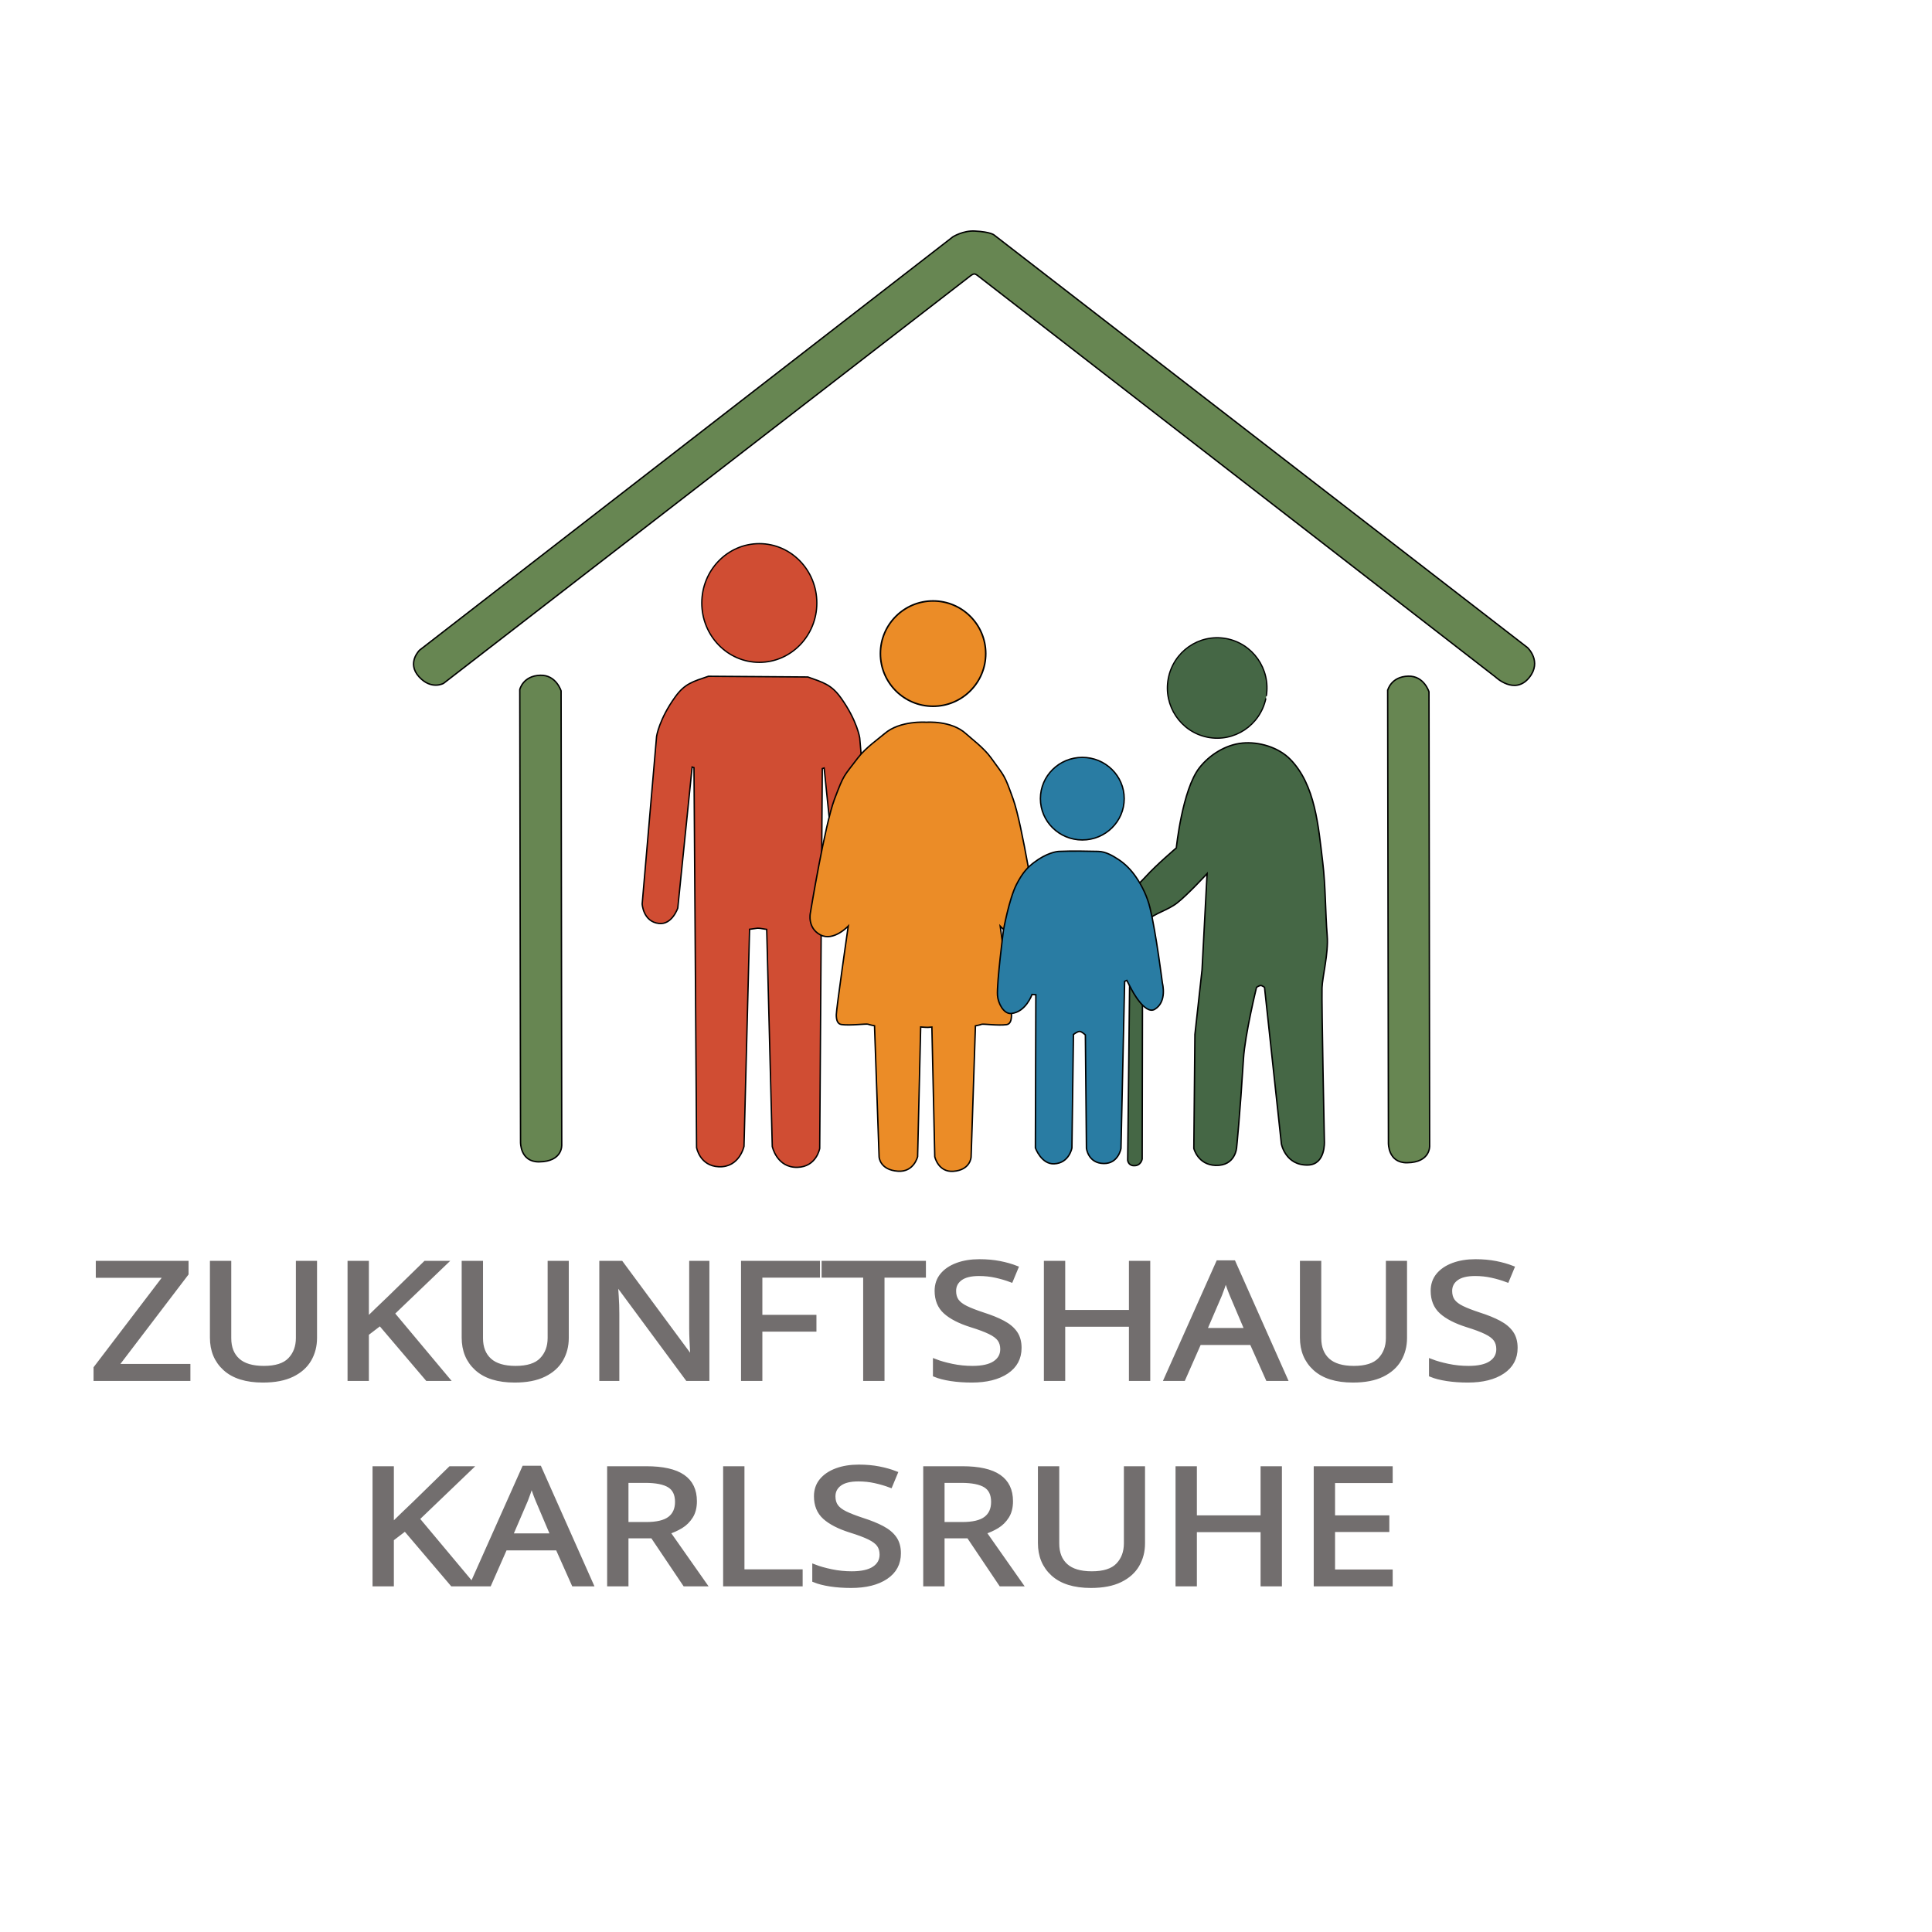
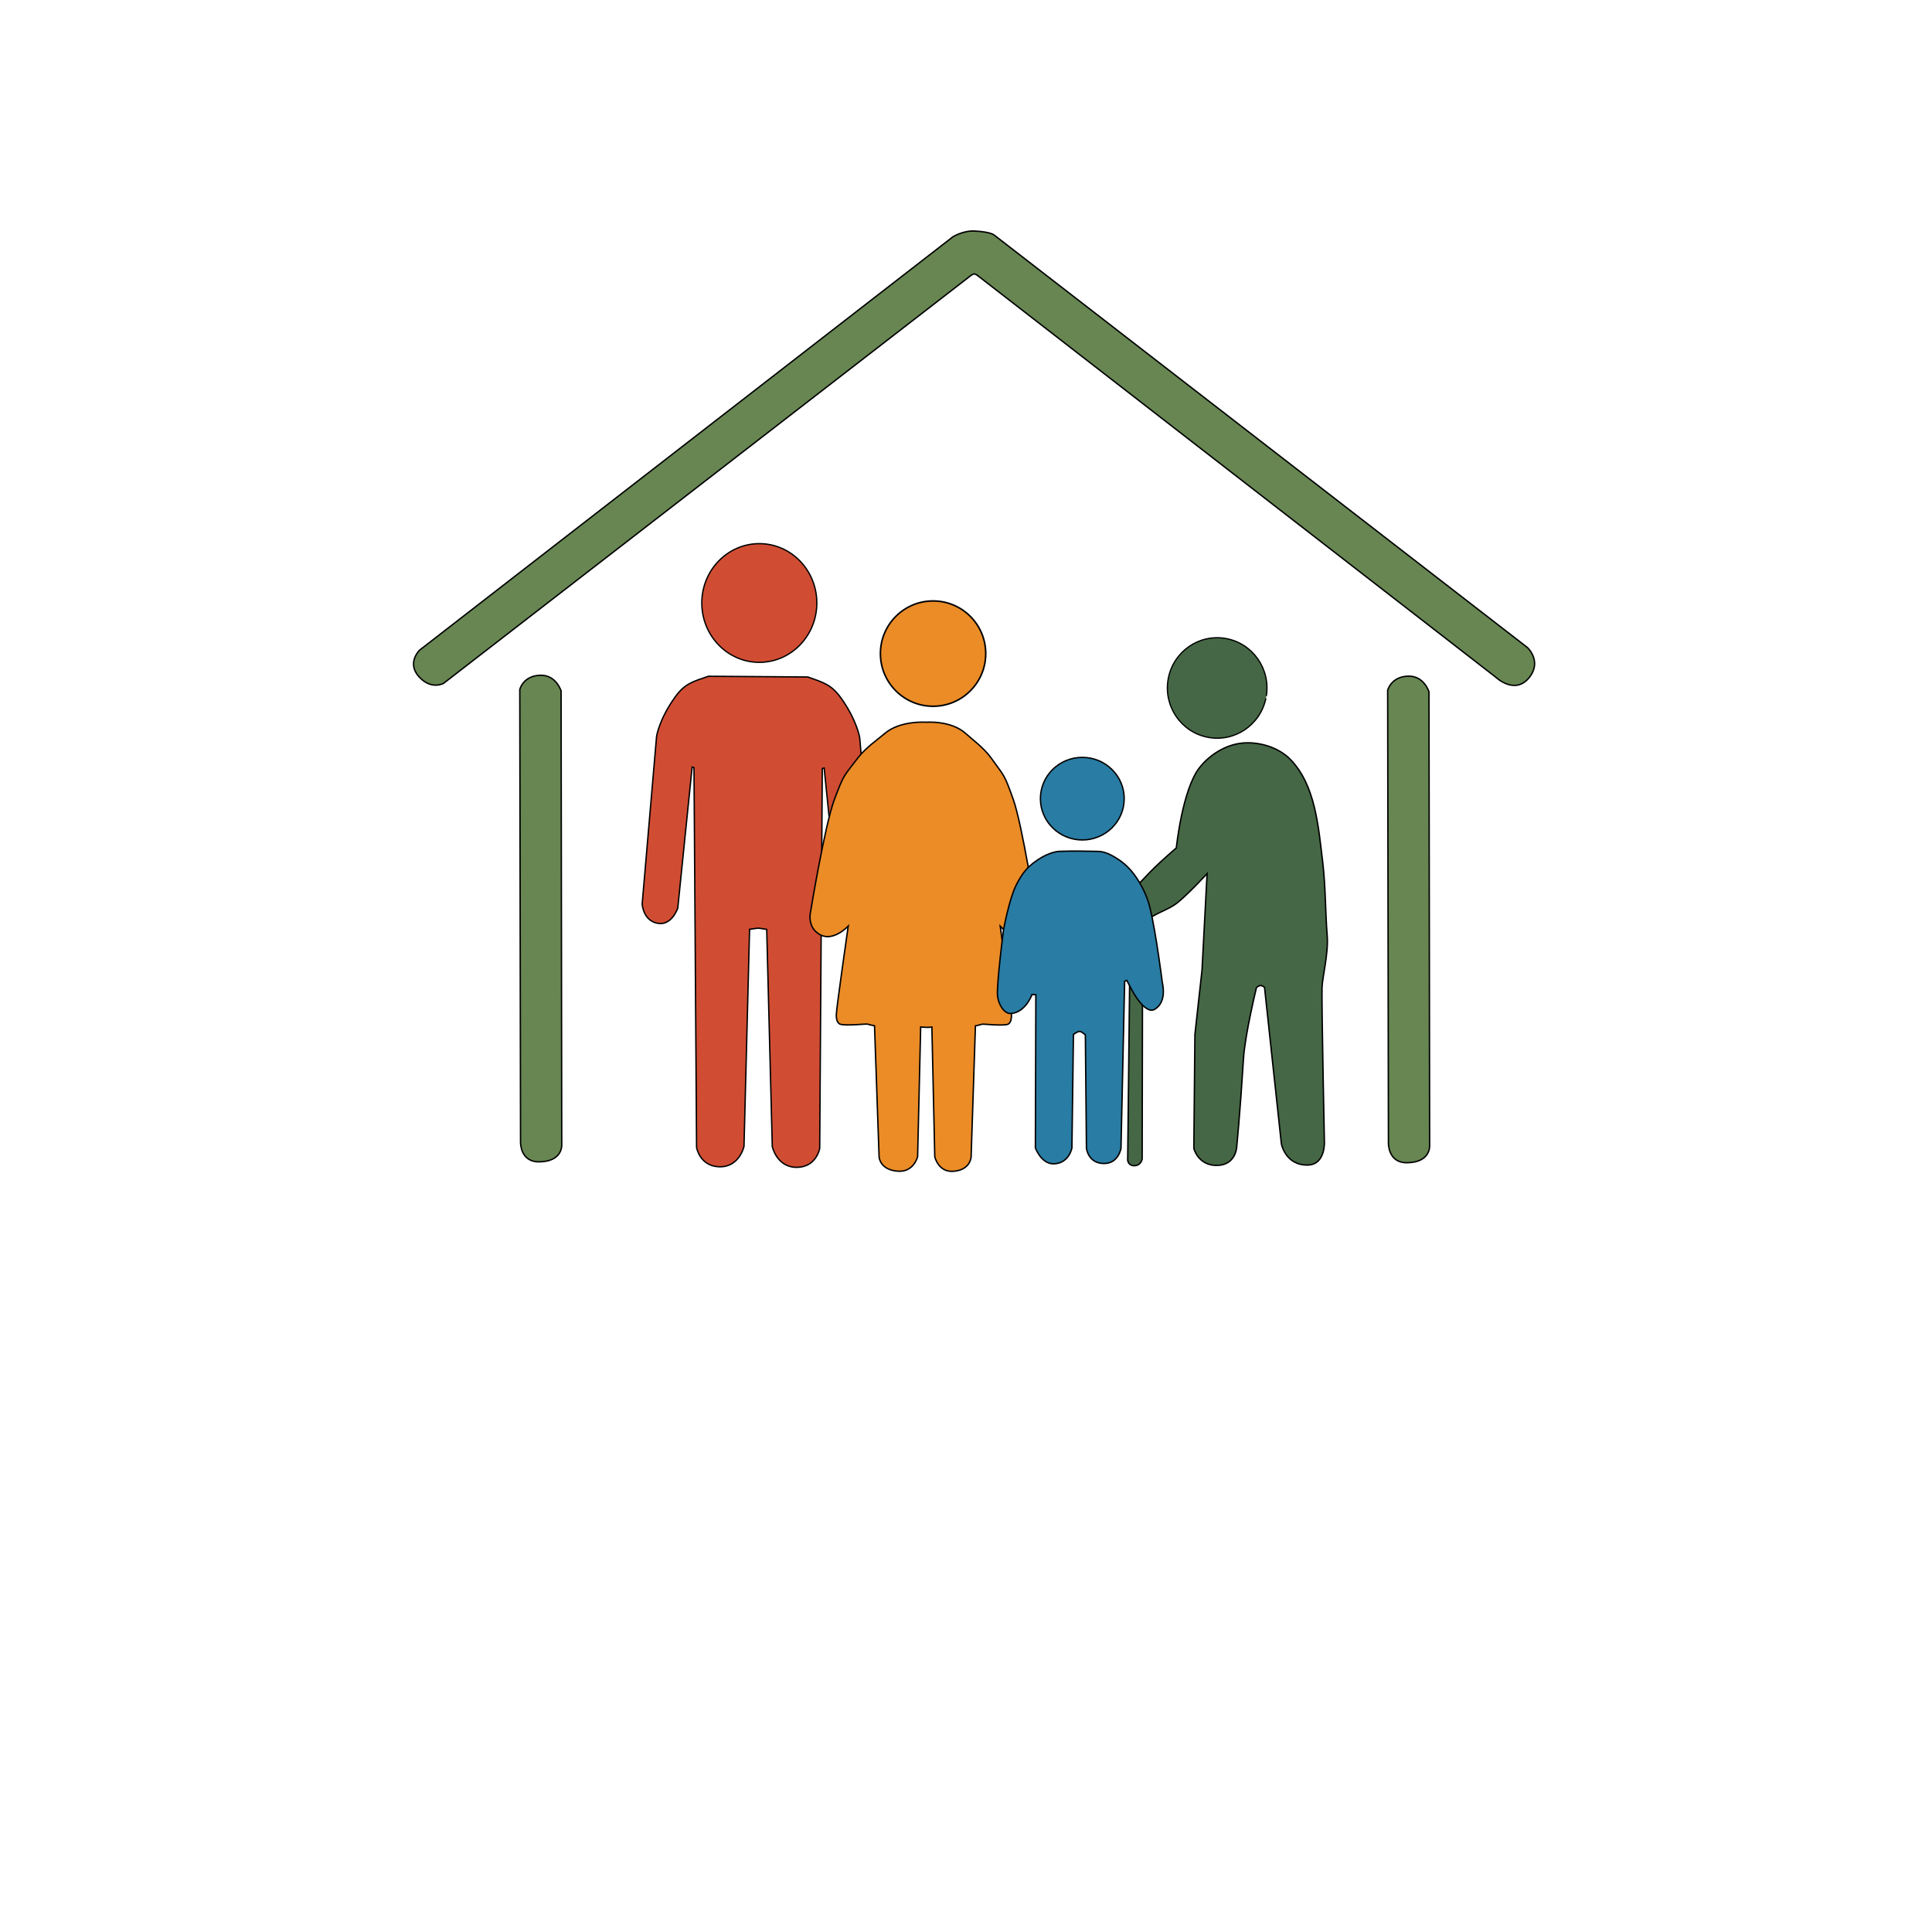
- <svg xmlns="http://www.w3.org/2000/svg" version="1.1" id="svg1" width="1365.333" height="1365.333" viewBox="0 0 1365.333 1365.333" xml:space="preserve">
+ <svg xmlns="http://www.w3.org/2000/svg" version="1.1" id="svg1" width="1365.333" height="1365.333" viewBox="0 0 1365.333 1365.333">
  <defs id="defs1" />
  <g id="g1">
    <g id="g43" transform="translate(193.838,-57.03291)" style="fill:#456745;fill-opacity:1">
      <path style="fill:#456745;fill-opacity:1;stroke:#000000" d="m 684.054,582.164 c -11.726,1.156 -23.071,8.257 -30.246,17.415 -12.126,15.477 -16.345,56.674 -16.345,56.674 0,0 -14.051,11.947 -21.453,20.116 -4.882,5.388 -13.473,12.324 -14.799,20.703 -0.641,4.051 3.714,11.73 3.714,11.73 l -1.833,168.188 c 0,0 0.329,3.578 4.125,3.819 5.333,0.338 6.11,-4.736 6.11,-4.736 l 0.306,-164.674 c 0,0 1.608,-2.651 2.75,-3.666 6.238,-5.55 14.866,-7.316 21.651,-12.595 7.488,-5.826 21.169,-20.717 21.169,-20.717 l -3.578,68.104 -5.024,45.56 -0.764,80.504 c 0,0 2.824,11.621 15.358,12.023 14.162,0.455 14.889,-12.634 14.889,-12.634 0,0 2.351,-22.842 4.837,-62.729 1.078,-17.294 9.217,-50.465 9.217,-50.465 0,0 1.882,-1.353 3.071,-1.296 1.019,0.048 2.581,1.296 2.581,1.296 l 11.915,110.597 c 0,0 2.845,15.402 18.789,14.97 12.48,-0.338 11.61,-16.498 11.61,-16.498 0,0 -2.025,-97.09 -1.68,-108.764 0.226,-7.645 4.679,-24.524 3.666,-36.815 -1.349,-16.375 -1.087,-34.785 -3.208,-52.244 -3.054,-25.131 -5.187,-54.335 -22.914,-72.408 -8.355,-8.518 -22.187,-12.613 -33.913,-11.457 z" id="path40" />
      <path style="fill:#456745;fill-opacity:1;stroke:#000000;stroke-width:0.887" id="path39" d="m 700.767,550.544 a 35.192,35.498 0 0 1 -41.305,27.481 35.192,35.498 0 0 1 -27.719,-41.343 35.192,35.498 0 0 1 40.664,-28.436 35.192,35.498 0 0 1 28.659,40.686" />
    </g>
    <g id="g46" transform="translate(397.1732,-23.21936)" style="fill:#d04d33;fill-opacity:1">
      <path style="fill:#d04d33;stroke:#000000;stroke-width:0.969;fill-opacity:1" d="m 139.781,679.262 4.871,0.756 3.936,153.415 c 0,0 3.171,15.114 17.779,14.73 13.515,-0.355 15.745,-13.373 15.745,-13.373 l 1.829,-268.432 1.303,-0.417 10.148,99.816 c 0,0 3.99,12.02 13.33,11.099 11.231,-1.107 11.834,-13.644 11.834,-13.644 L 210.389,544.709 c 0,0 -1.739,-12.151 -13.249,-28.241 -6.745,-9.43 -12.374,-10.906 -23.404,-14.83 l -70.267,-0.503 c -11.031,3.762 -16.659,5.155 -23.404,14.485 -11.51,15.921 -13.249,28.046 -13.249,28.046 l -10.169,118.356 c 0,0 0.603,12.546 11.834,13.818 9.339,1.058 13.33,-10.903 13.33,-10.903 l 10.148,-99.667 1.303,0.436 1.829,268.459 c 0,0 2.231,13.05 15.745,13.605 14.608,0.6 17.779,-14.468 17.779,-14.468 l 3.936,-153.357 5.683,-0.78 z" id="path2-3-1" />
      <ellipse style="fill:#d04d33;stroke:#000000;stroke-width:0.926;fill-opacity:1" id="path1" cx="139.433" cy="449.349" rx="40.651" ry="41.948" />
    </g>
    <g id="g45" transform="translate(325.071,-19.55314)" style="fill:#eb8c27;fill-opacity:1">
      <path style="fill:#eb8c27;stroke:#000000;fill-opacity:1" d="m 299.958,538.081 c -3.809,3.324 -13.318,9.893 -18.755,17.062 -10.272,13.543 -9.715,11.154 -16.561,29.228 -6.847,18.074 -17.067,80.581 -17.067,80.581 0,0 -2.205,10.319 7.084,15.257 9.289,4.937 19.704,-6.183 19.704,-6.183 0,0 -8.408,58.502 -8.425,62.65 -0.018,4.147 1.088,6.555 3.673,6.913 6.306,0.875 17.678,-0.712 18.795,-0.216 0.972,0.432 4.537,1.08 4.537,1.08 l 3.241,92.678 c 0,0 0.406,9.233 13.34,10.103 11.328,0.762 13.88,-10.319 13.88,-10.319 l 2.16,-91.598 3.025,0.216 2.043,0.063 2.854,-0.216 2.038,91.607 c 0,0 2.408,11.083 13.096,10.32 12.203,-0.87 12.587,-10.104 12.587,-10.104 l 3.058,-92.687 c 0,0 3.363,-0.648 4.28,-1.08 1.054,-0.496 11.783,1.091 17.733,0.216 2.439,-0.358 3.482,-2.766 3.465,-6.914 -0.017,-4.148 -7.949,-62.655 -7.949,-62.655 0,0 9.827,11.122 18.592,6.184 8.764,-4.938 6.684,-15.258 6.684,-15.258 0,0 -9.643,-62.513 -16.103,-80.588 -6.46,-18.075 -5.934,-15.686 -15.626,-29.23 -5.131,-7.17 -14.102,-13.739 -17.696,-17.064 -10.384,-9.605 -28.04,-8.173 -28.04,-8.173 0,0 -18.64,-1.475 -29.645,8.129 z" id="path36" />
      <circle style="fill:#eb8c27;stroke:#000000;stroke-width:1.112;fill-opacity:1" id="path3" cx="334.328" cy="481.453" r="37.217" />
    </g>
    <g id="g44" transform="translate(235.8598,-31.77386)" style="fill:#297ca3;fill-opacity:1">
      <path style="fill:#297ca3;stroke:#000000;fill-opacity:1" d="m 540.238,633.451 c -7.354,-0.151 -18.172,-0.419 -27.76,0 -1.621,0.071 -8.715,1.019 -17.724,7.926 -4.043,3.1 -7.753,6.605 -12.305,15.513 -5.206,10.189 -9.181,32.297 -9.181,32.297 0,0 -4.784,37.258 -4.213,46.015 0.349,5.346 4.265,13.291 9.72,12.799 10.345,-0.934 14.691,-13.447 14.691,-13.447 l 2.7,0.216 -0.324,108.233 c 0,0 4.163,11.589 13.178,11.234 10.776,-0.425 12.638,-11.234 12.638,-11.234 l 1.08,-80.149 c 0,0 2.788,-2.244 4.429,-2.16 1.567,0.08 3.997,2.484 3.997,2.484 l 0.756,80.041 c 0,0 1.121,10.699 12.314,10.802 10.347,0.095 12.098,-10.694 12.098,-10.694 l 2.592,-118.062 1.512,-0.648 3.349,6.373 c 0,0 9.374,18.244 16.419,14.042 8.902,-5.31 5.401,-18.471 5.401,-18.471 0,0 -4.494,-35.645 -8.749,-53.144 -1.907,-7.844 -5.453,-15.397 -10.046,-22.035 -3.206,-4.635 -7.229,-8.869 -11.922,-11.99 -4.388,-2.917 -9.381,-5.833 -14.65,-5.941 z" id="path38" />
      <ellipse style="fill:#297ca3;stroke:#000000;stroke-width:0.969;fill-opacity:1" id="path37" ry="29.18" rx="29.612" cy="596.185" cx="529.004" />
    </g>
    <g id="g42" transform="matrix(0.9978691,0,0,1.000029,-816.8496,-50.13558)">
      <path style="fill:#678652;stroke:#000000;fill-opacity:1" d="m 1115.751,509.566 377.62,-292.037 c 0,0 7.187,-4.548 15.505,-4.125 11.686,0.595 13.909,2.92 13.909,2.92 l 377.573,291.437 c 0,0 10.557,9.72 1.199,21.23 -10.278,12.641 -23.844,-0.446 -23.844,-0.446 L 1510.79,244.739 c 0,0 -1.307,-1.019 -2.187,-1.017 -0.88,0.002 -2.349,1.047 -2.349,1.047 l -373.546,288.283 c 0,0 -8.644,4.9 -17.346,-4.63 -8.981,-9.834 0.39,-18.857 0.39,-18.857 z" id="path41" />
      <path style="fill:#678652;stroke:#000000;fill-opacity:1" d="m 1186.708,537.406 0.535,319.877 c 0,0 -0.373,14.044 13.137,13.901 17.001,-0.18 16.04,-12.144 16.04,-12.144 l -0.458,-320.641 c 0,0 -3.457,-11.367 -14.665,-11.075 -12.378,0.322 -14.588,10.082 -14.588,10.082 z" id="path42" />
      <path style="fill:#678652;stroke:#000000;fill-opacity:1" d="m 1801.346,538.032 0.535,319.877 c 0,0 -0.373,14.044 13.137,13.901 17.001,-0.179 16.04,-12.144 16.04,-12.144 l -0.458,-320.641 c 0,0 -3.457,-11.367 -14.665,-11.075 -12.378,0.322 -14.588,10.082 -14.588,10.082 z" id="path42-6" />
    </g>
-     <text xml:space="preserve" style="font-style:normal;font-variant:normal;font-weight:normal;font-stretch:normal;font-size:123.077px;font-family:'Adwaita Mono';-inkscape-font-specification:'Adwaita Mono, Normal';font-variant-ligatures:normal;font-variant-caps:normal;font-variant-numeric:normal;font-variant-east-asian:normal;text-align:center;writing-mode:lr-tb;direction:ltr;text-anchor:middle;fill:#726e6e;fill-opacity:1;stroke:#726e6e;stroke-width:3;stroke-miterlimit:4;stroke-dasharray:none;stroke-opacity:1" x="660.231" y="1043.462" id="text7" transform="scale(1.070778,0.9339002)">
-       <tspan id="tspan7" x="660.231" y="1043.462" style="font-style:normal;font-variant:normal;font-weight:normal;font-stretch:normal;font-size:123.077px;font-family:'Noto Color Emoji';-inkscape-font-specification:'Noto Color Emoji, Normal';font-variant-ligatures:normal;font-variant-caps:normal;font-variant-numeric:normal;font-variant-east-asian:normal;fill:#726e6e;fill-opacity:1;stroke:#726e6e;stroke-width:3;stroke-miterlimit:4;stroke-dasharray:none;stroke-opacity:1">ZUKUNFTSHAUS </tspan>
-       <tspan x="660.231" y="1198.893" id="tspan8" style="font-style:normal;font-variant:normal;font-weight:normal;font-stretch:normal;font-size:123.077px;font-family:'Noto Color Emoji';-inkscape-font-specification:'Noto Color Emoji, Normal';font-variant-ligatures:normal;font-variant-caps:normal;font-variant-numeric:normal;font-variant-east-asian:normal;fill:#726e6e;fill-opacity:1;stroke:#726e6e;stroke-width:3;stroke-miterlimit:4;stroke-dasharray:none;stroke-opacity:1">KARLSRUHE</tspan>
-     </text>
  </g>
</svg>
